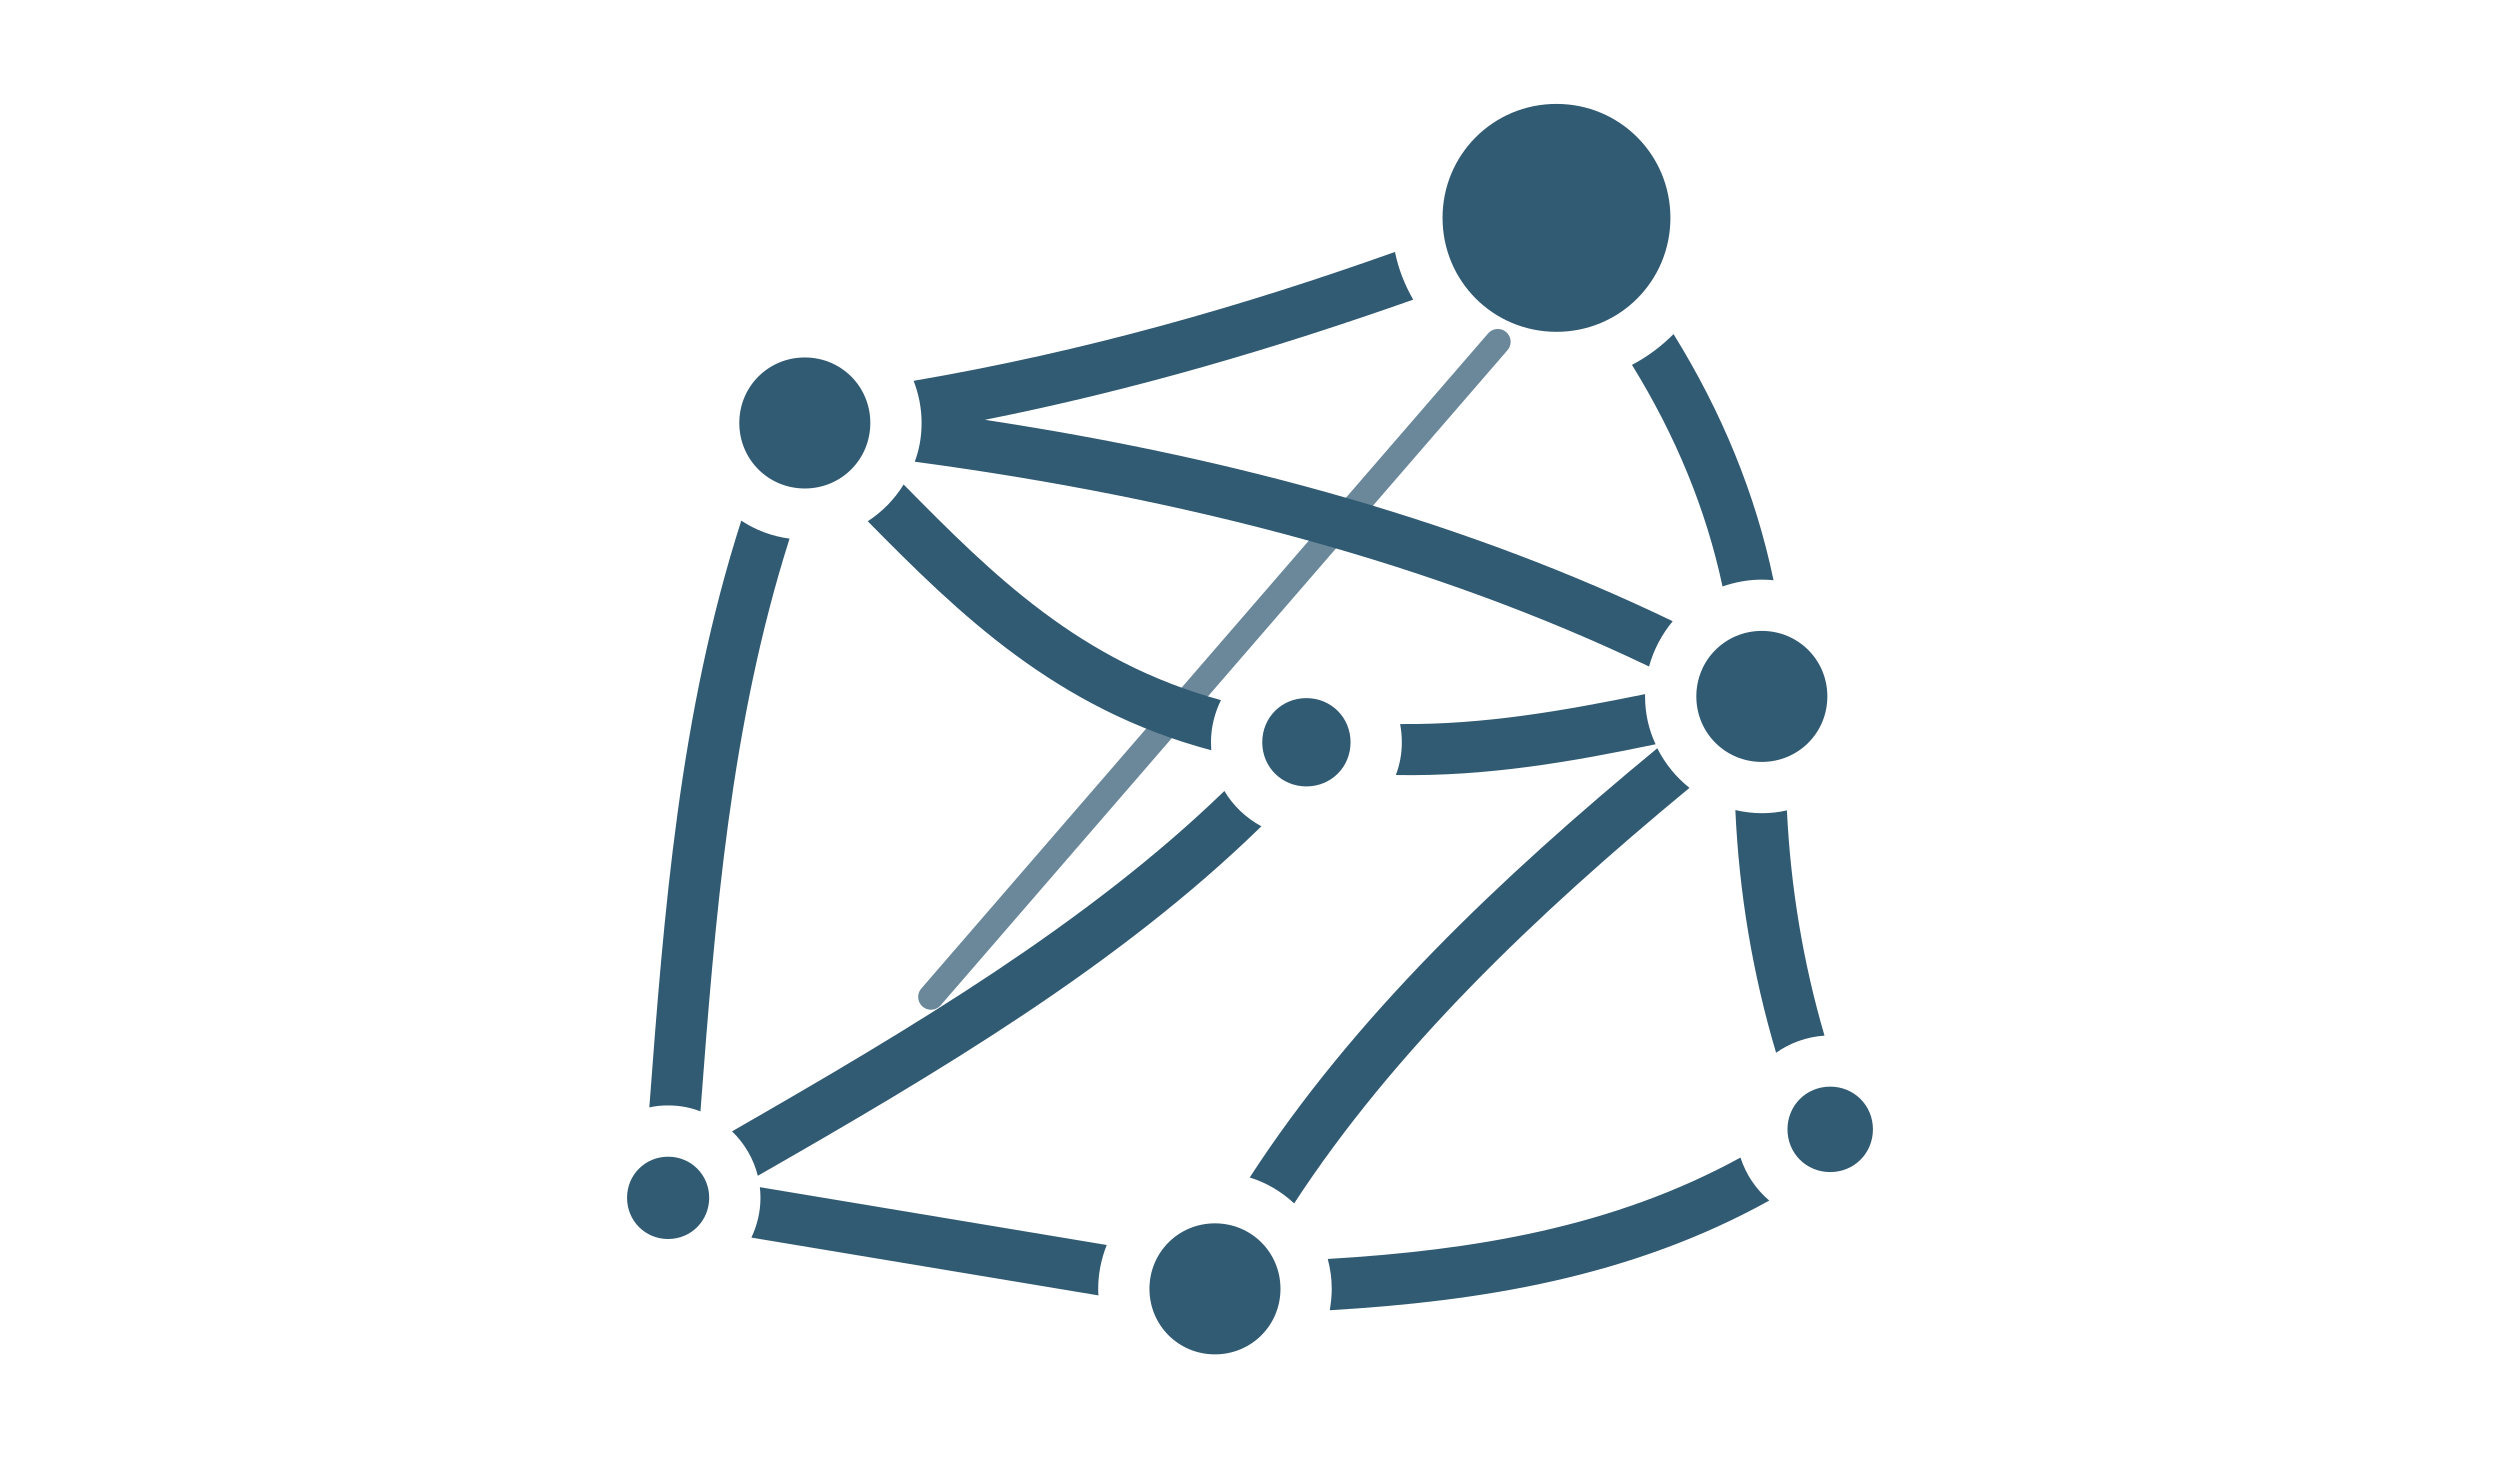
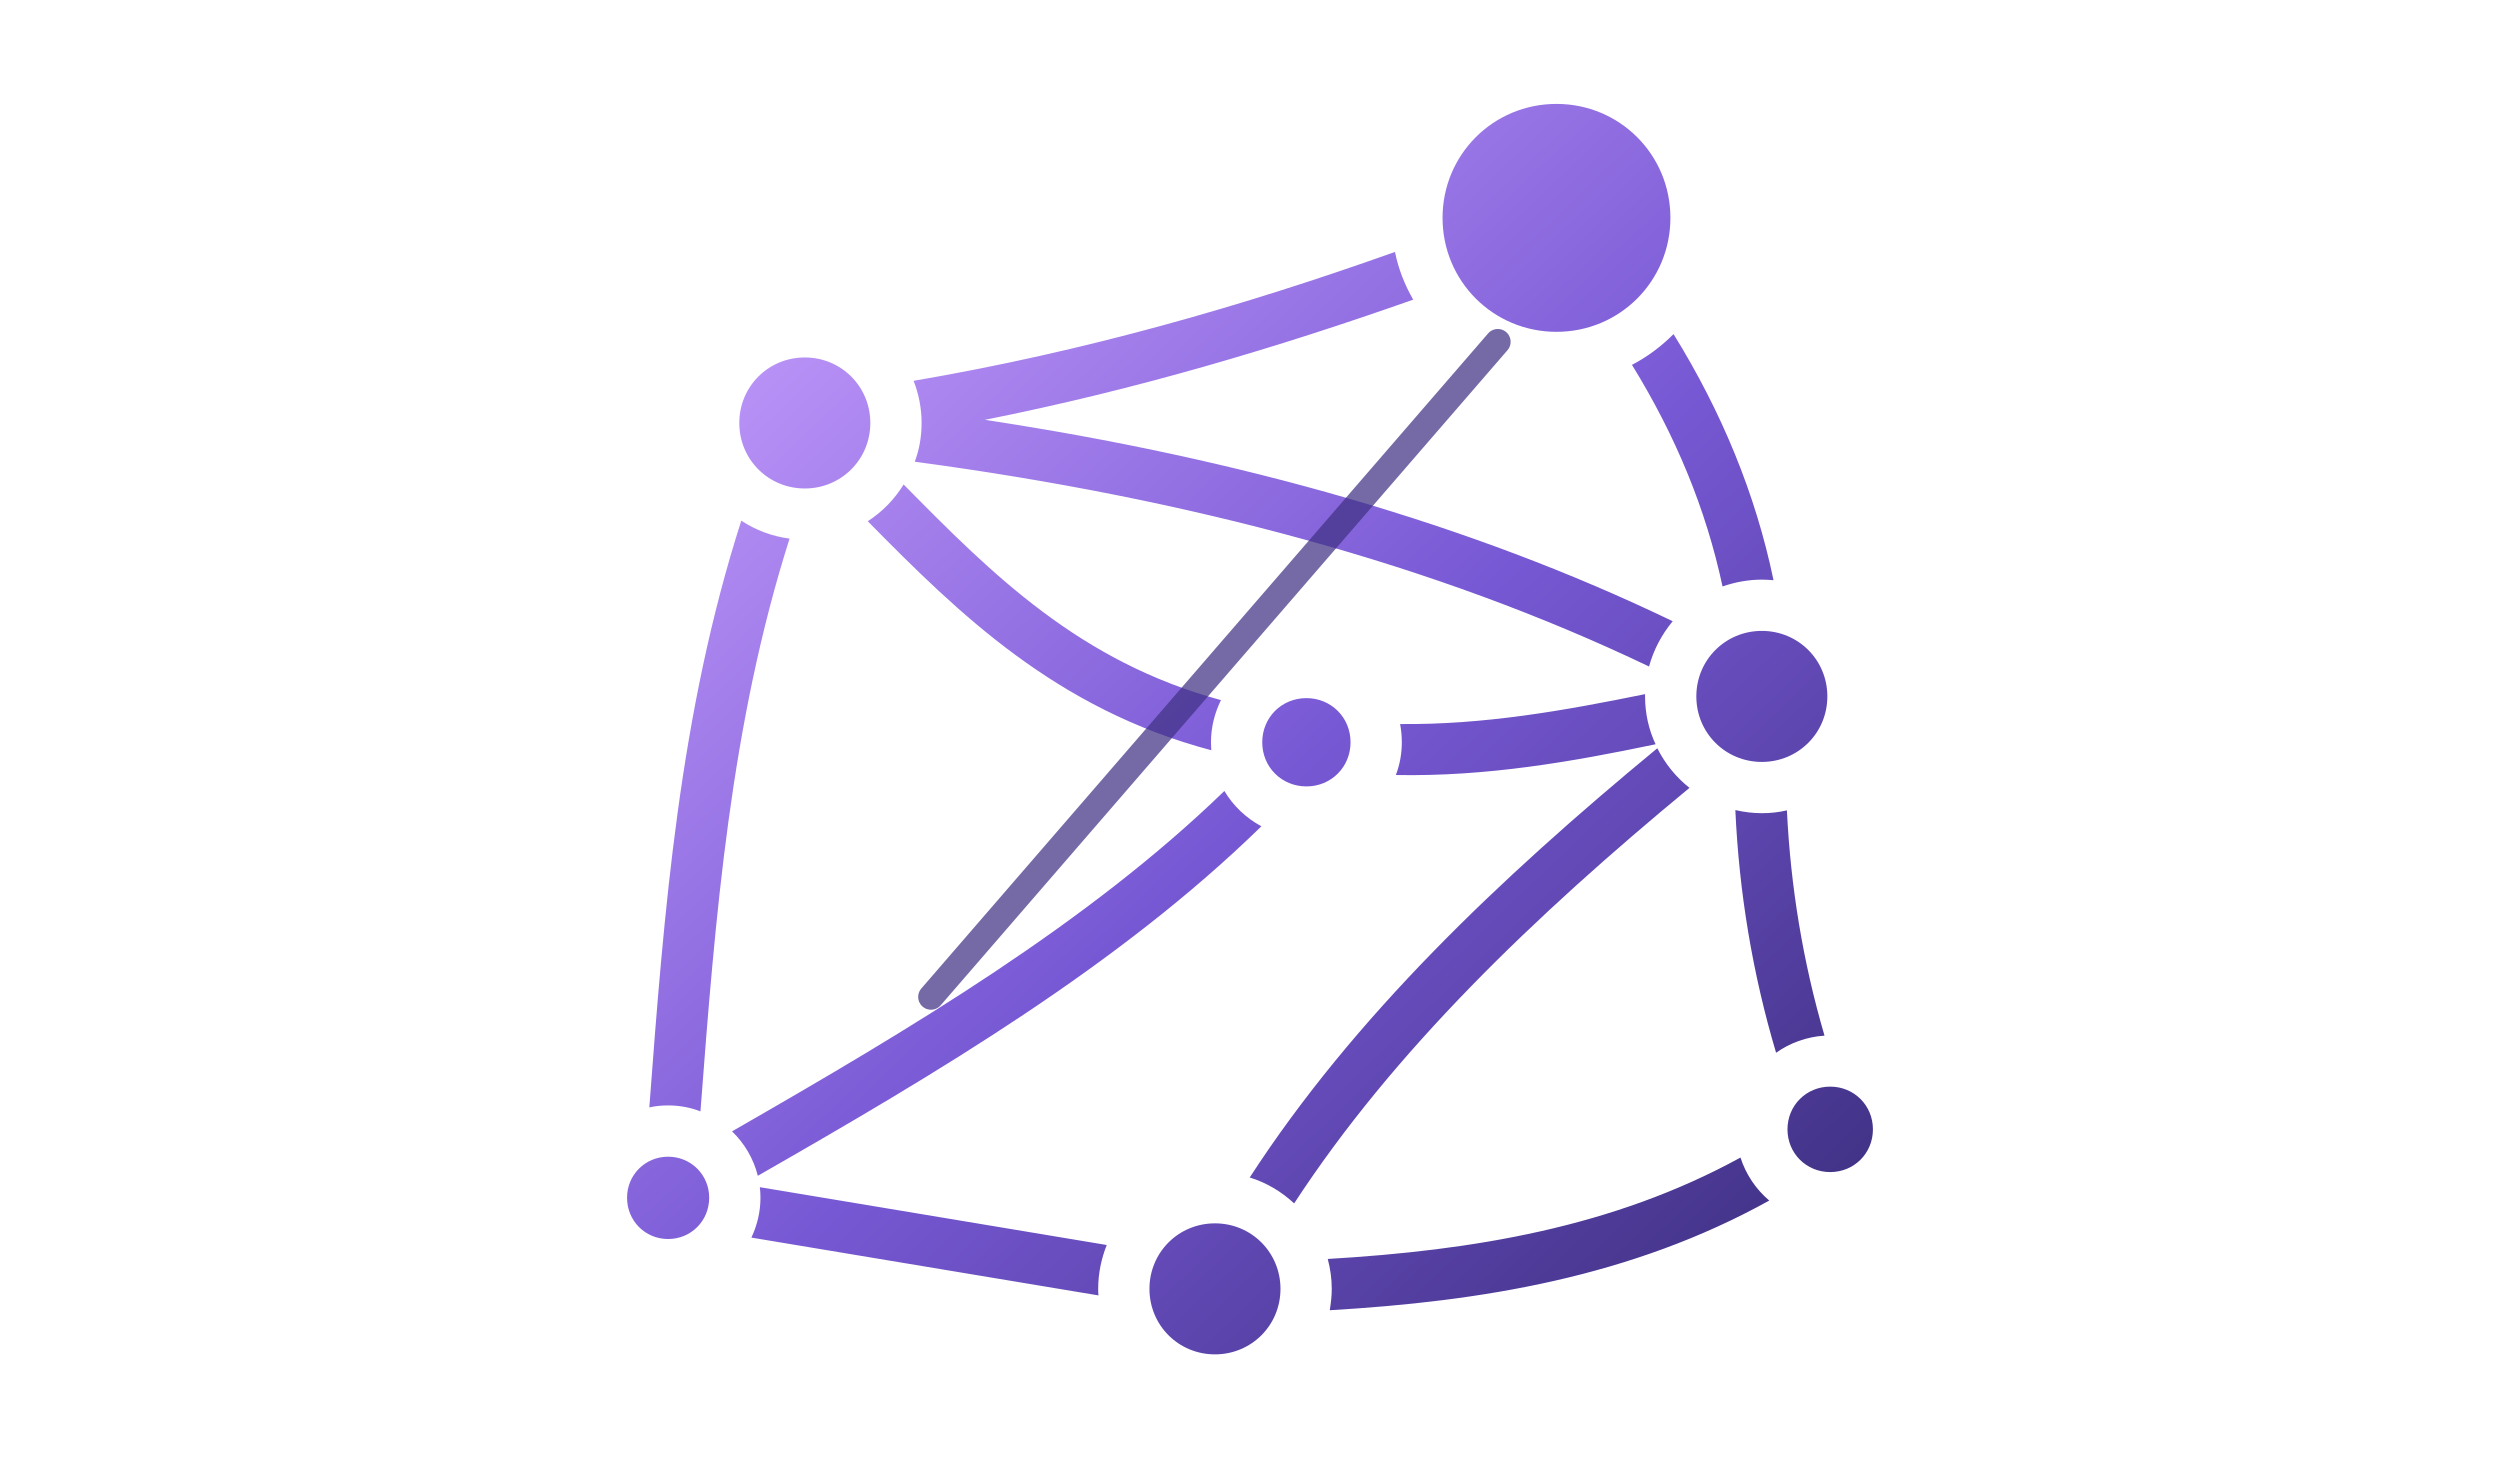
<svg xmlns="http://www.w3.org/2000/svg" viewBox="0 0 512 512" width="1200" height="700" preserveAspectRatio="xMidYMid meet">
-   <path fill="#315a73" d="M363.6 36.48c-22.2 0-40 17.8-40 40 0 22.23 17.8 40.02 40 40.02s40-17.79 40-40.02c0-22.2-17.8-40-40-40zm-56.7 51.97c-53.2 18.95-108.7 34.95-169 45.25 1.8 4.6 2.8 9.6 2.8 14.8 0 4.8-.8 9.4-2.4 13.6 96.2 12.9 182.8 36 257.8 71.9 1.6-5.9 4.5-11.3 8.3-15.9-71.2-34.3-152.4-57.2-241.5-70.7 53.2-10.6 102.8-25.4 150.4-42.2-3-5.2-5.2-10.79-6.4-16.75zm97.8 28.85c-4.3 4.3-9.2 8-14.6 10.8 15.3 24.8 26 50.6 31.8 77.8 4.3-1.5 9-2.4 13.8-2.4 1.4 0 2.8.1 4.1.2-6.3-30.3-18.2-59.1-35.1-86.4zm-305 8.2c-12.81 0-23 10.2-23 23s10.19 23 23 23c12.8 0 23-10.2 23-23s-10.2-23-23-23zm34.7 44.6c-3.2 5.2-7.5 9.6-12.6 12.9 32.1 32.6 66.1 65.9 120.6 80.4 0-.9-.1-1.9-.1-2.8 0-5.3 1.3-10.3 3.5-14.8-49.5-13.5-80-43.8-111.4-75.7zm-57 12.7c-21.76 67.8-27.12 137.2-32.29 206 2.13-.5 4.34-.7 6.6-.7 3.99 0 7.81.7 11.35 2.1 5.19-68.4 10.57-136 31.29-201.1-6.18-.8-11.94-3-16.95-6.3zm358.3 38.7c-12.8 0-23 10.2-23 23s10.2 23 23 23 23-10.2 23-23-10.2-23-23-23zm-41 22.2c-28.4 5.8-56.6 10.8-86 10.5.4 2.1.6 4.2.6 6.4 0 4-.7 7.9-2.1 11.5 32 .6 62-4.7 91.2-10.8-2.4-5.1-3.7-10.8-3.7-16.8zm-118.9 1.4c-8.7 0-15.5 6.8-15.5 15.5s6.8 15.5 15.5 15.5 15.5-6.8 15.5-15.5-6.8-15.5-15.5-15.5zM399 262.7c-55.6 45.9-106.6 94.4-143.1 150.7 5.9 1.8 11.2 5 15.6 9.1 34.9-53.5 84.2-100.8 138.8-145.9-4.7-3.7-8.6-8.5-11.3-13.9zm-152 15c-47.9 46.4-109.6 83.2-172.85 119.5 4.36 4.2 7.56 9.6 9.05 15.6C146.8 376.4 210 338.9 260 290.1c-5.4-2.9-9.9-7.2-13-12.4zm179.4 6.7c1.3 28.8 6 57.3 14.3 85.2 4.8-3.4 10.7-5.6 17-6-7.6-26-11.9-52.3-13.2-79.1-2.9.7-5.8 1-8.8 1-3.2 0-6.3-.4-9.3-1.1zm33.3 97.1c-8.4 0-15 6.6-15 15s6.6 15 15 15 15-6.6 15-15-6.6-15-15-15zM51.71 406.1c-8.07 0-14.42 6.4-14.42 14.4 0 8.1 6.35 14.5 14.42 14.5s14.42-6.4 14.42-14.5c0-8-6.35-14.4-14.42-14.4zm376.49.3c-44.7 24.5-93.8 32.6-144.9 35.6.9 3.4 1.4 6.9 1.4 10.5 0 2.6-.3 5.1-.7 7.5 53.1-3.1 105.8-11.6 154.3-38.5-4.7-4-8.2-9.2-10.1-15.1zM83.91 416.8c.14 1.2.22 2.4.22 3.7 0 5-1.15 9.7-3.19 14l121.86 20.3c-.1-.8-.1-1.5-.1-2.3 0-5.4 1.1-10.6 3-15.4zm159.79 12.7c-12.8 0-23 10.2-23 23s10.2 23 23 23 23-10.2 23-23-10.2-23-23-23z" />
-   <g data-guide-route-spine="curated" fill="none" stroke="#315a73" stroke-opacity="0.72" stroke-width="9" stroke-linecap="round" stroke-linejoin="round">
+   <defs data-guide-palette="curated">
+     <linearGradient id="guide-gradient" x1="8%" y1="5%" x2="92%" y2="95%">
+       <stop offset="0%" stop-color="#c9a0ff" />
+       <stop offset="54%" stop-color="#7758d4" />
+       <stop offset="100%" stop-color="#403184" />
+     </linearGradient>
+   </defs>
+   <path fill="url(#guide-gradient)" d="M363.6 36.48c-22.2 0-40 17.8-40 40 0 22.23 17.8 40.02 40 40.02s40-17.79 40-40.02c0-22.2-17.8-40-40-40zm-56.7 51.97c-53.2 18.95-108.7 34.95-169 45.25 1.8 4.6 2.8 9.6 2.8 14.8 0 4.8-.8 9.4-2.4 13.6 96.2 12.9 182.8 36 257.8 71.9 1.6-5.9 4.5-11.3 8.3-15.9-71.2-34.3-152.4-57.2-241.5-70.7 53.2-10.6 102.8-25.4 150.4-42.2-3-5.2-5.2-10.79-6.4-16.75zm97.8 28.85c-4.3 4.3-9.2 8-14.6 10.8 15.3 24.8 26 50.6 31.8 77.8 4.3-1.5 9-2.4 13.8-2.4 1.4 0 2.8.1 4.1.2-6.3-30.3-18.2-59.1-35.1-86.4zm-305 8.2c-12.81 0-23 10.2-23 23s10.19 23 23 23c12.8 0 23-10.2 23-23s-10.2-23-23-23zm34.7 44.6c-3.2 5.2-7.5 9.6-12.6 12.9 32.1 32.6 66.1 65.9 120.6 80.4 0-.9-.1-1.9-.1-2.8 0-5.3 1.3-10.3 3.5-14.8-49.5-13.5-80-43.8-111.4-75.7zm-57 12.7c-21.76 67.8-27.12 137.2-32.29 206 2.13-.5 4.34-.7 6.6-.7 3.99 0 7.81.7 11.35 2.1 5.19-68.4 10.57-136 31.29-201.1-6.18-.8-11.94-3-16.95-6.3zm358.3 38.7c-12.8 0-23 10.2-23 23s10.2 23 23 23 23-10.2 23-23-10.2-23-23-23zm-41 22.2c-28.4 5.8-56.6 10.8-86 10.5.4 2.1.6 4.2.6 6.4 0 4-.7 7.9-2.1 11.5 32 .6 62-4.7 91.2-10.8-2.4-5.1-3.7-10.8-3.7-16.8zm-118.9 1.4c-8.7 0-15.5 6.8-15.5 15.5s6.8 15.5 15.5 15.5 15.5-6.8 15.5-15.5-6.8-15.5-15.5-15.5zM399 262.7c-55.6 45.9-106.6 94.4-143.1 150.7 5.9 1.8 11.2 5 15.6 9.1 34.9-53.5 84.2-100.8 138.8-145.9-4.7-3.7-8.6-8.5-11.3-13.9zm-152 15c-47.9 46.4-109.6 83.2-172.85 119.5 4.36 4.2 7.56 9.6 9.05 15.6C146.8 376.4 210 338.9 260 290.1c-5.4-2.9-9.9-7.2-13-12.4zm179.4 6.7c1.3 28.8 6 57.3 14.3 85.2 4.8-3.4 10.7-5.6 17-6-7.6-26-11.9-52.3-13.2-79.1-2.9.7-5.8 1-8.8 1-3.2 0-6.3-.4-9.3-1.1zm33.3 97.1c-8.4 0-15 6.6-15 15s6.6 15 15 15 15-6.6 15-15-6.6-15-15-15zM51.71 406.1c-8.07 0-14.42 6.4-14.42 14.4 0 8.1 6.35 14.5 14.42 14.5s14.42-6.4 14.42-14.5c0-8-6.35-14.4-14.42-14.4zm376.49.3c-44.7 24.5-93.8 32.6-144.9 35.6.9 3.4 1.4 6.9 1.4 10.5 0 2.6-.3 5.1-.7 7.5 53.1-3.1 105.8-11.6 154.3-38.5-4.7-4-8.2-9.2-10.1-15.1zM83.91 416.8c.14 1.2.22 2.4.22 3.7 0 5-1.15 9.7-3.19 14l121.86 20.3c-.1-.8-.1-1.5-.1-2.3 0-5.4 1.1-10.6 3-15.4zm159.79 12.7c-12.8 0-23 10.2-23 23s10.2 23 23 23 23-10.2 23-23-10.2-23-23-23z" />
+   <g data-guide-route-spine="curated" fill="none" stroke="#403184" stroke-opacity="0.72" stroke-width="9" stroke-linecap="round" stroke-linejoin="round">
    <path d="M 144 350 L 343 120" />
  </g>
  <g data-star-markers="curated" aria-hidden="true" opacity="0">
    <circle data-star="1" cx="144" cy="350" r="1" />
    <circle data-star="2" cx="343" cy="120" r="1" />
  </g>
</svg>
